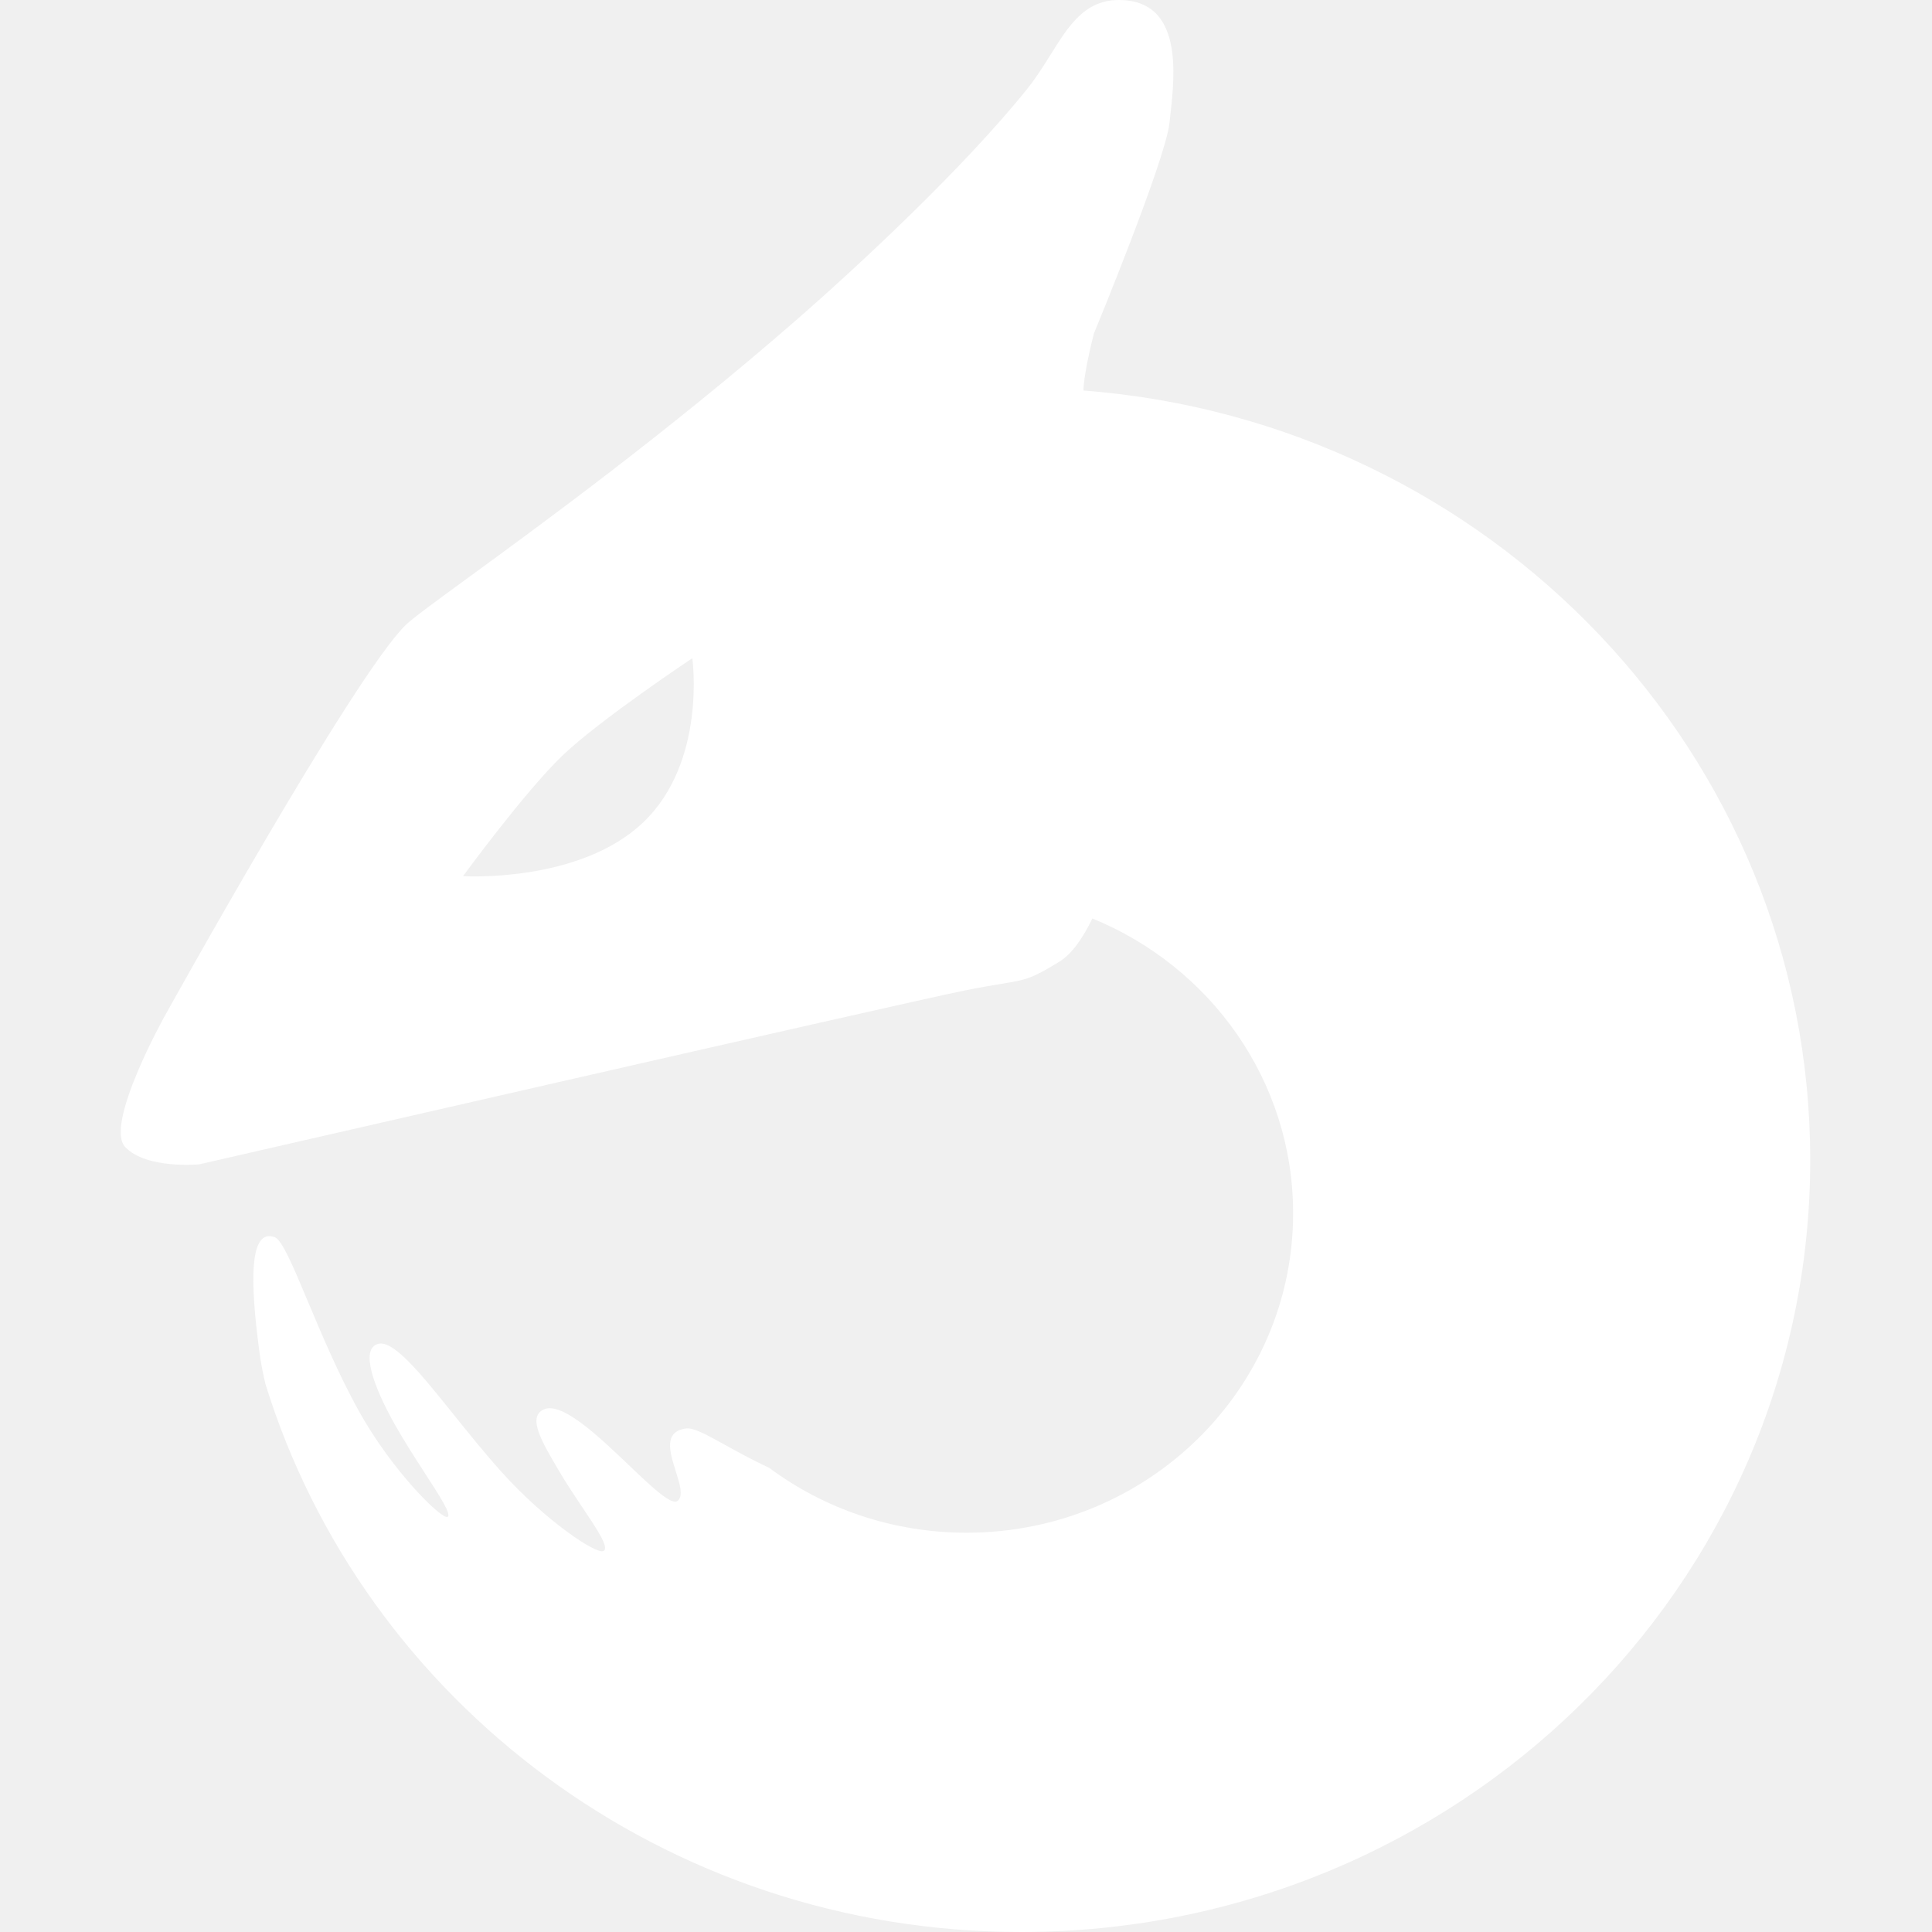
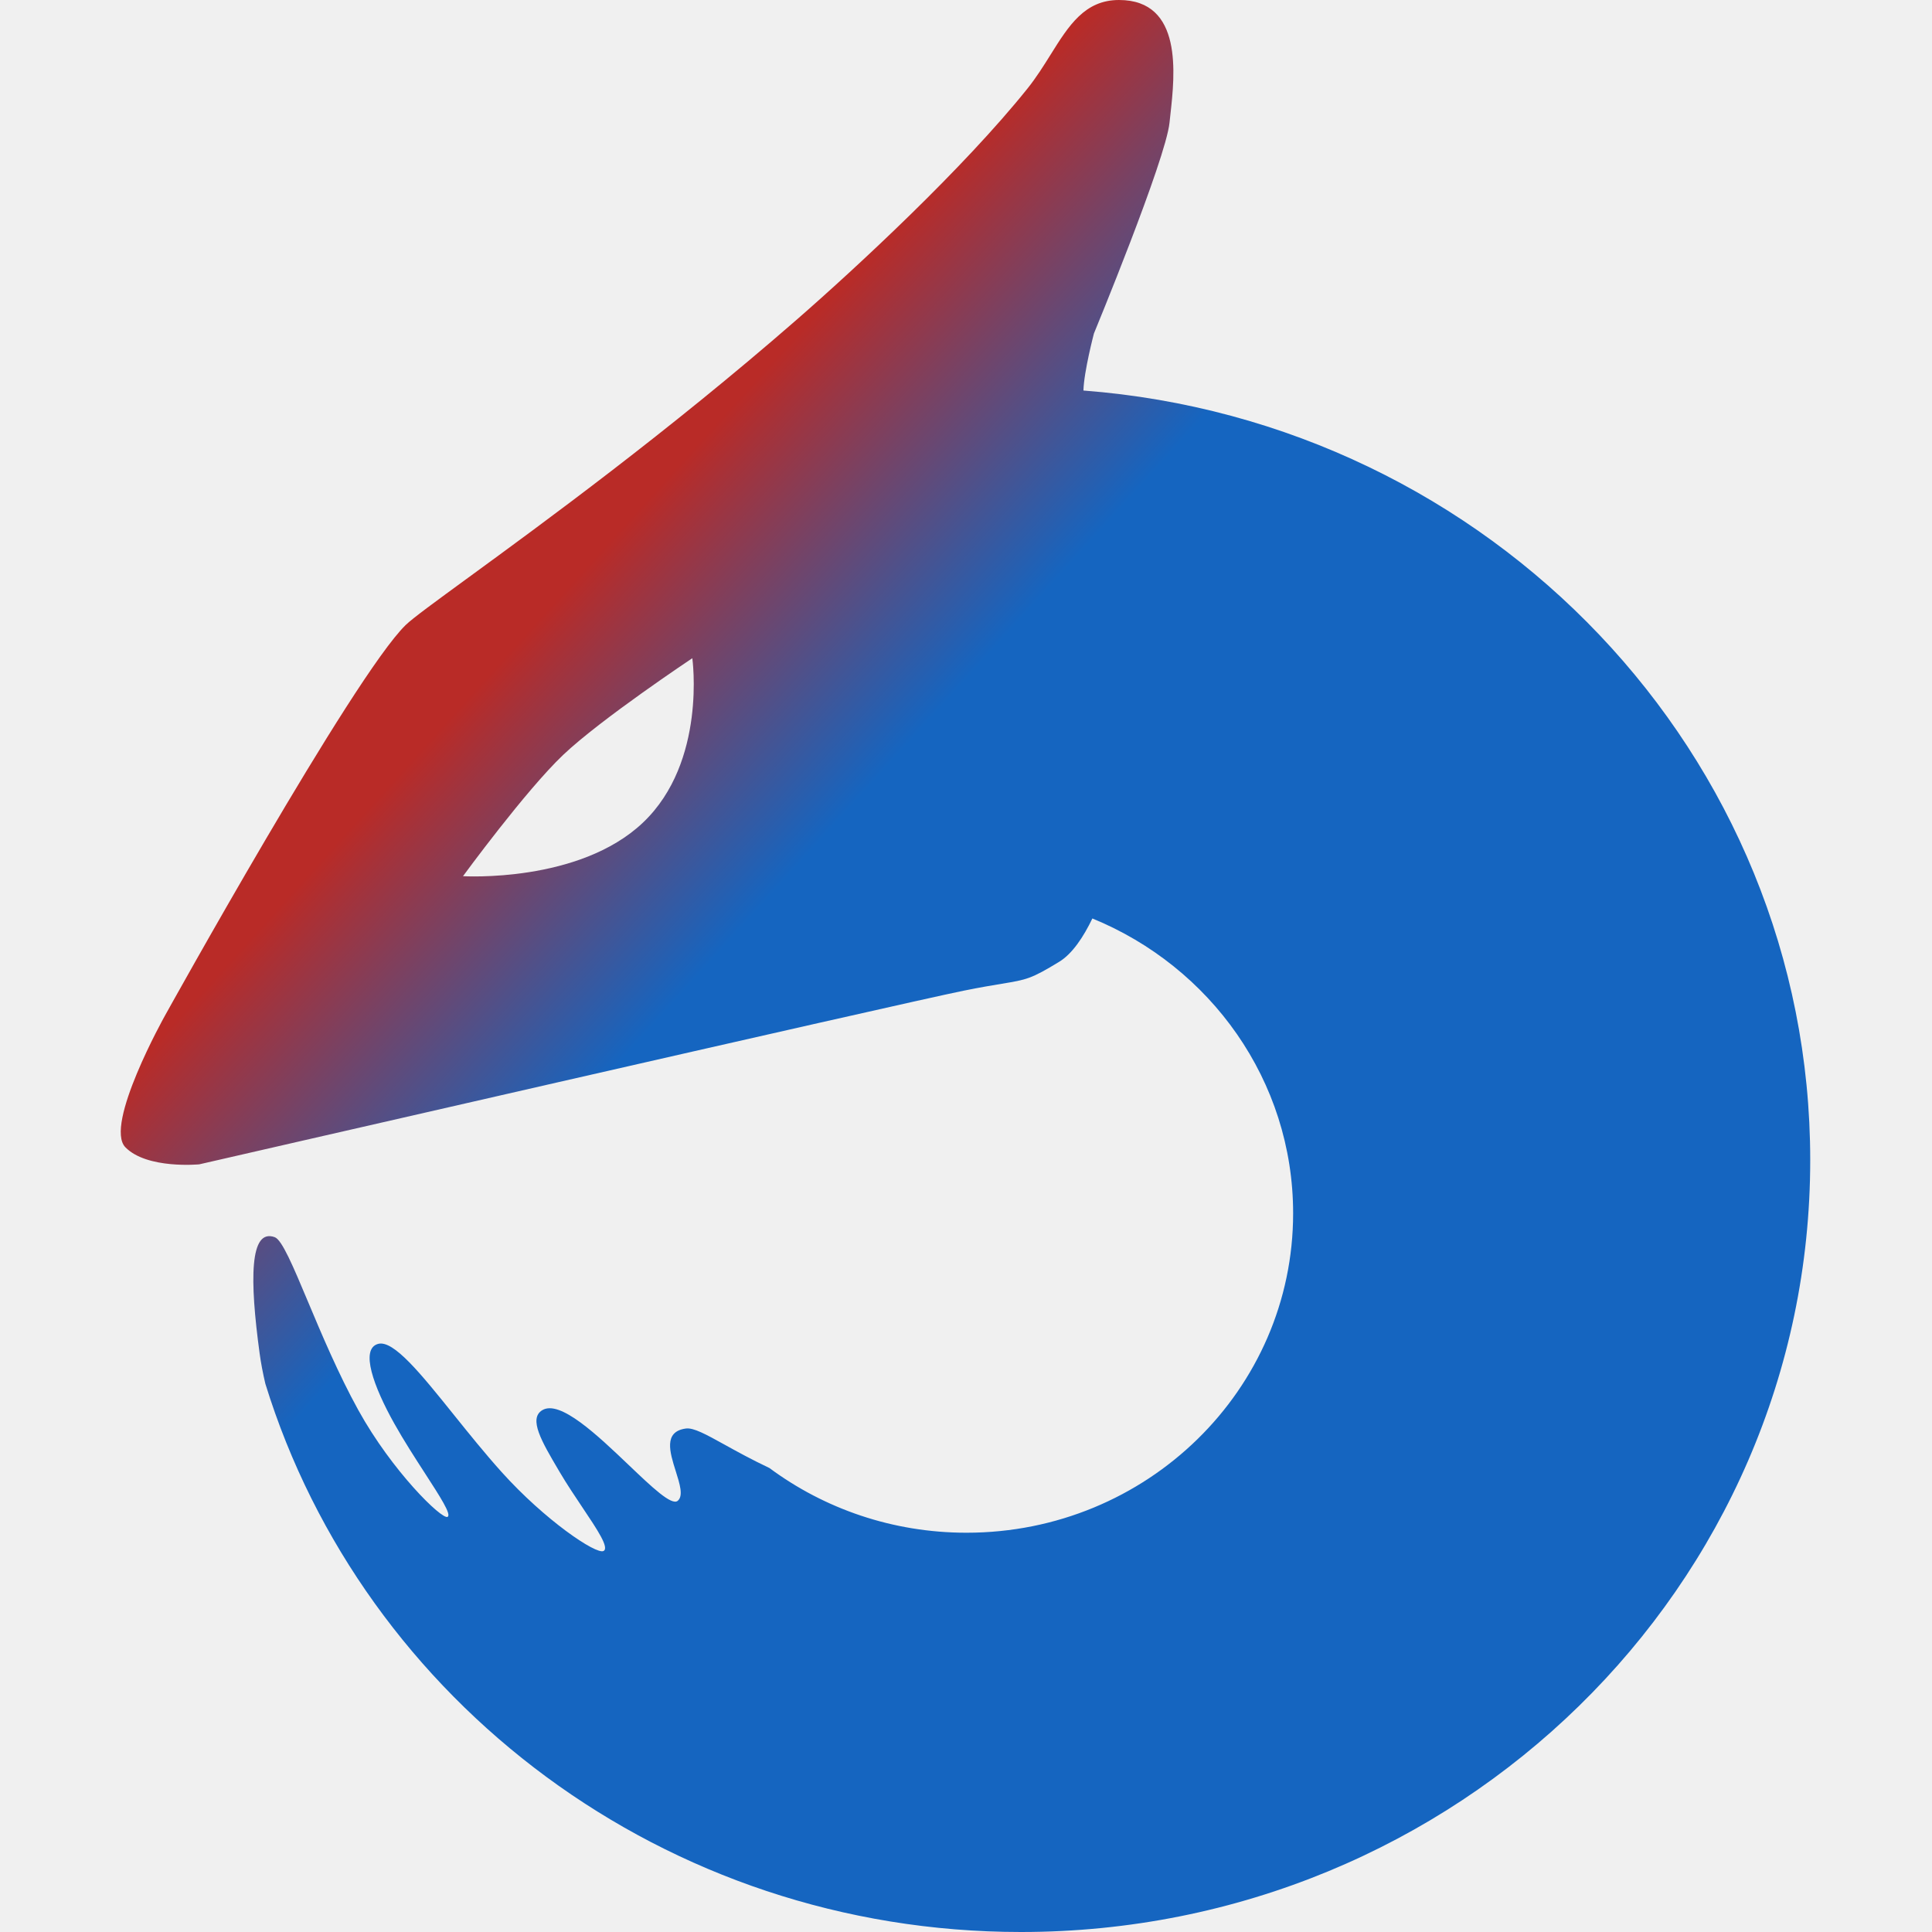
<svg xmlns="http://www.w3.org/2000/svg" width="512" height="512" viewBox="0 0 512 512" fill="none">
-   <path fill-rule="evenodd" clip-rule="evenodd" d="M280.702 254.881C284.172 252.765 287.116 248.331 289.49 243.403C320.735 256.173 342.692 286.349 342.692 321.54C342.692 368.29 303.942 406.189 256.142 406.189C236.52 406.189 218.423 399.802 203.906 389.039C199.144 386.784 195.226 384.618 192.02 382.845C187.047 380.096 183.786 378.293 181.744 378.575C175.775 379.398 177.508 384.89 179.083 389.879C180.152 393.268 181.149 396.425 179.606 397.727C177.992 399.091 172.764 394.106 166.655 388.282C158.339 380.353 148.391 370.868 143.7 373.717C139.991 375.97 143.592 382.081 148 389.561L148.327 390.116C150.189 393.278 152.347 396.498 154.316 399.436C158.319 405.407 161.543 410.219 159.93 411.033C157.98 412.017 144.394 402.847 132.945 390.116C128.526 385.203 124.246 379.877 120.268 374.928L120.268 374.927C111.561 364.093 104.307 355.068 100.235 356.137C95.337 357.423 99.042 367.527 104.487 377.25C107.033 381.797 110.028 386.427 112.621 390.436L112.621 390.437C116.654 396.671 119.715 401.402 118.605 401.984C117.107 402.767 103.926 389.914 94.973 373.717C89.656 364.096 85.191 353.464 81.576 344.857C77.656 335.522 74.736 328.569 72.813 327.869C66.132 325.438 66.132 339.059 68.812 358.718C69.161 361.283 69.682 363.973 70.323 366.712C96.307 450.785 176.128 512 270.567 512C386.084 512 479.728 420.412 479.728 307.432C479.728 199.9 394.899 111.747 287.12 103.494C287.256 98.428 289.9 88.383 289.9 88.383C289.9 88.383 308.927 42.347 309.933 32.51C309.999 31.857 310.078 31.148 310.163 30.392C311.348 19.763 313.553 0 296.551 0C287.471 0 283.249 6.755 278.42 14.48L278.42 14.48C276.566 17.446 274.622 20.555 272.28 23.479C255.412 44.544 227.048 70.849 210.965 84.863C176.971 114.484 143.619 138.828 124.167 153.026L124.167 153.026L124.166 153.027C115.319 159.484 109.348 163.843 107.5 165.644C93.574 179.22 43.642 269.286 43.642 269.286C43.642 269.286 27.494 298.182 33.234 304.043C38.973 309.903 52.814 308.56 52.814 308.56C52.814 308.56 238.755 265.903 255.402 262.539C259.884 261.633 263.048 261.11 265.477 260.709C272.072 259.62 273.256 259.424 280.702 254.881ZM149.235 200.064C139.254 209.551 122.701 232.196 122.701 232.196C122.701 232.196 153.465 234.091 170.408 217.986C187.352 201.88 183.47 174.433 183.47 174.433C183.47 174.433 159.215 190.577 149.235 200.064Z" fill="white" />
+   <defs>
+     <linearGradient id="dragonfill" gradientTransform="rotate(45)">
+       <stop offset="40%" stop-color="#b92b27" />
+       <stop offset="60%" stop-color="#1565C0" />
+     </linearGradient>
+   </defs>
+   <path fill="url(#dragonfill)" fill-rule="evenodd" clip-rule="evenodd" d="M280.702 254.881C284.172 252.765 287.116 248.331 289.49 243.403C320.735 256.173 342.692 286.349 342.692 321.54C342.692 368.29 303.942 406.189 256.142 406.189C236.52 406.189 218.423 399.802 203.906 389.039C199.144 386.784 195.226 384.618 192.02 382.845C187.047 380.096 183.786 378.293 181.744 378.575C175.775 379.398 177.508 384.89 179.083 389.879C180.152 393.268 181.149 396.425 179.606 397.727C177.992 399.091 172.764 394.106 166.655 388.282C158.339 380.353 148.391 370.868 143.7 373.717C139.991 375.97 143.592 382.081 148 389.561L148.327 390.116C150.189 393.278 152.347 396.498 154.316 399.436C158.319 405.407 161.543 410.219 159.93 411.033C157.98 412.017 144.394 402.847 132.945 390.116C128.526 385.203 124.246 379.877 120.268 374.928L120.268 374.927C111.561 364.093 104.307 355.068 100.235 356.137C95.337 357.423 99.042 367.527 104.487 377.25C107.033 381.797 110.028 386.427 112.621 390.436L112.621 390.437C116.654 396.671 119.715 401.402 118.605 401.984C117.107 402.767 103.926 389.914 94.973 373.717C89.656 364.096 85.191 353.464 81.576 344.857C77.656 335.522 74.736 328.569 72.813 327.869C66.132 325.438 66.132 339.059 68.812 358.718C69.161 361.283 69.682 363.973 70.323 366.712C96.307 450.785 176.128 512 270.567 512C386.084 512 479.728 420.412 479.728 307.432C479.728 199.9 394.899 111.747 287.12 103.494C287.256 98.428 289.9 88.383 289.9 88.383C289.9 88.383 308.927 42.347 309.933 32.51C309.999 31.857 310.078 31.148 310.163 30.392C311.348 19.763 313.553 0 296.551 0C287.471 0 283.249 6.755 278.42 14.48L278.42 14.48C276.566 17.446 274.622 20.555 272.28 23.479C255.412 44.544 227.048 70.849 210.965 84.863C176.971 114.484 143.619 138.828 124.167 153.026L124.167 153.026L124.166 153.027C115.319 159.484 109.348 163.843 107.5 165.644C93.574 179.22 43.642 269.286 43.642 269.286C43.642 269.286 27.494 298.182 33.234 304.043C38.973 309.903 52.814 308.56 52.814 308.56C52.814 308.56 238.755 265.903 255.402 262.539C259.884 261.633 263.048 261.11 265.477 260.709C272.072 259.62 273.256 259.424 280.702 254.881ZM149.235 200.064C139.254 209.551 122.701 232.196 122.701 232.196C122.701 232.196 153.465 234.091 170.408 217.986C187.352 201.88 183.47 174.433 183.47 174.433C183.47 174.433 159.215 190.577 149.235 200.064Z" />
</svg>
